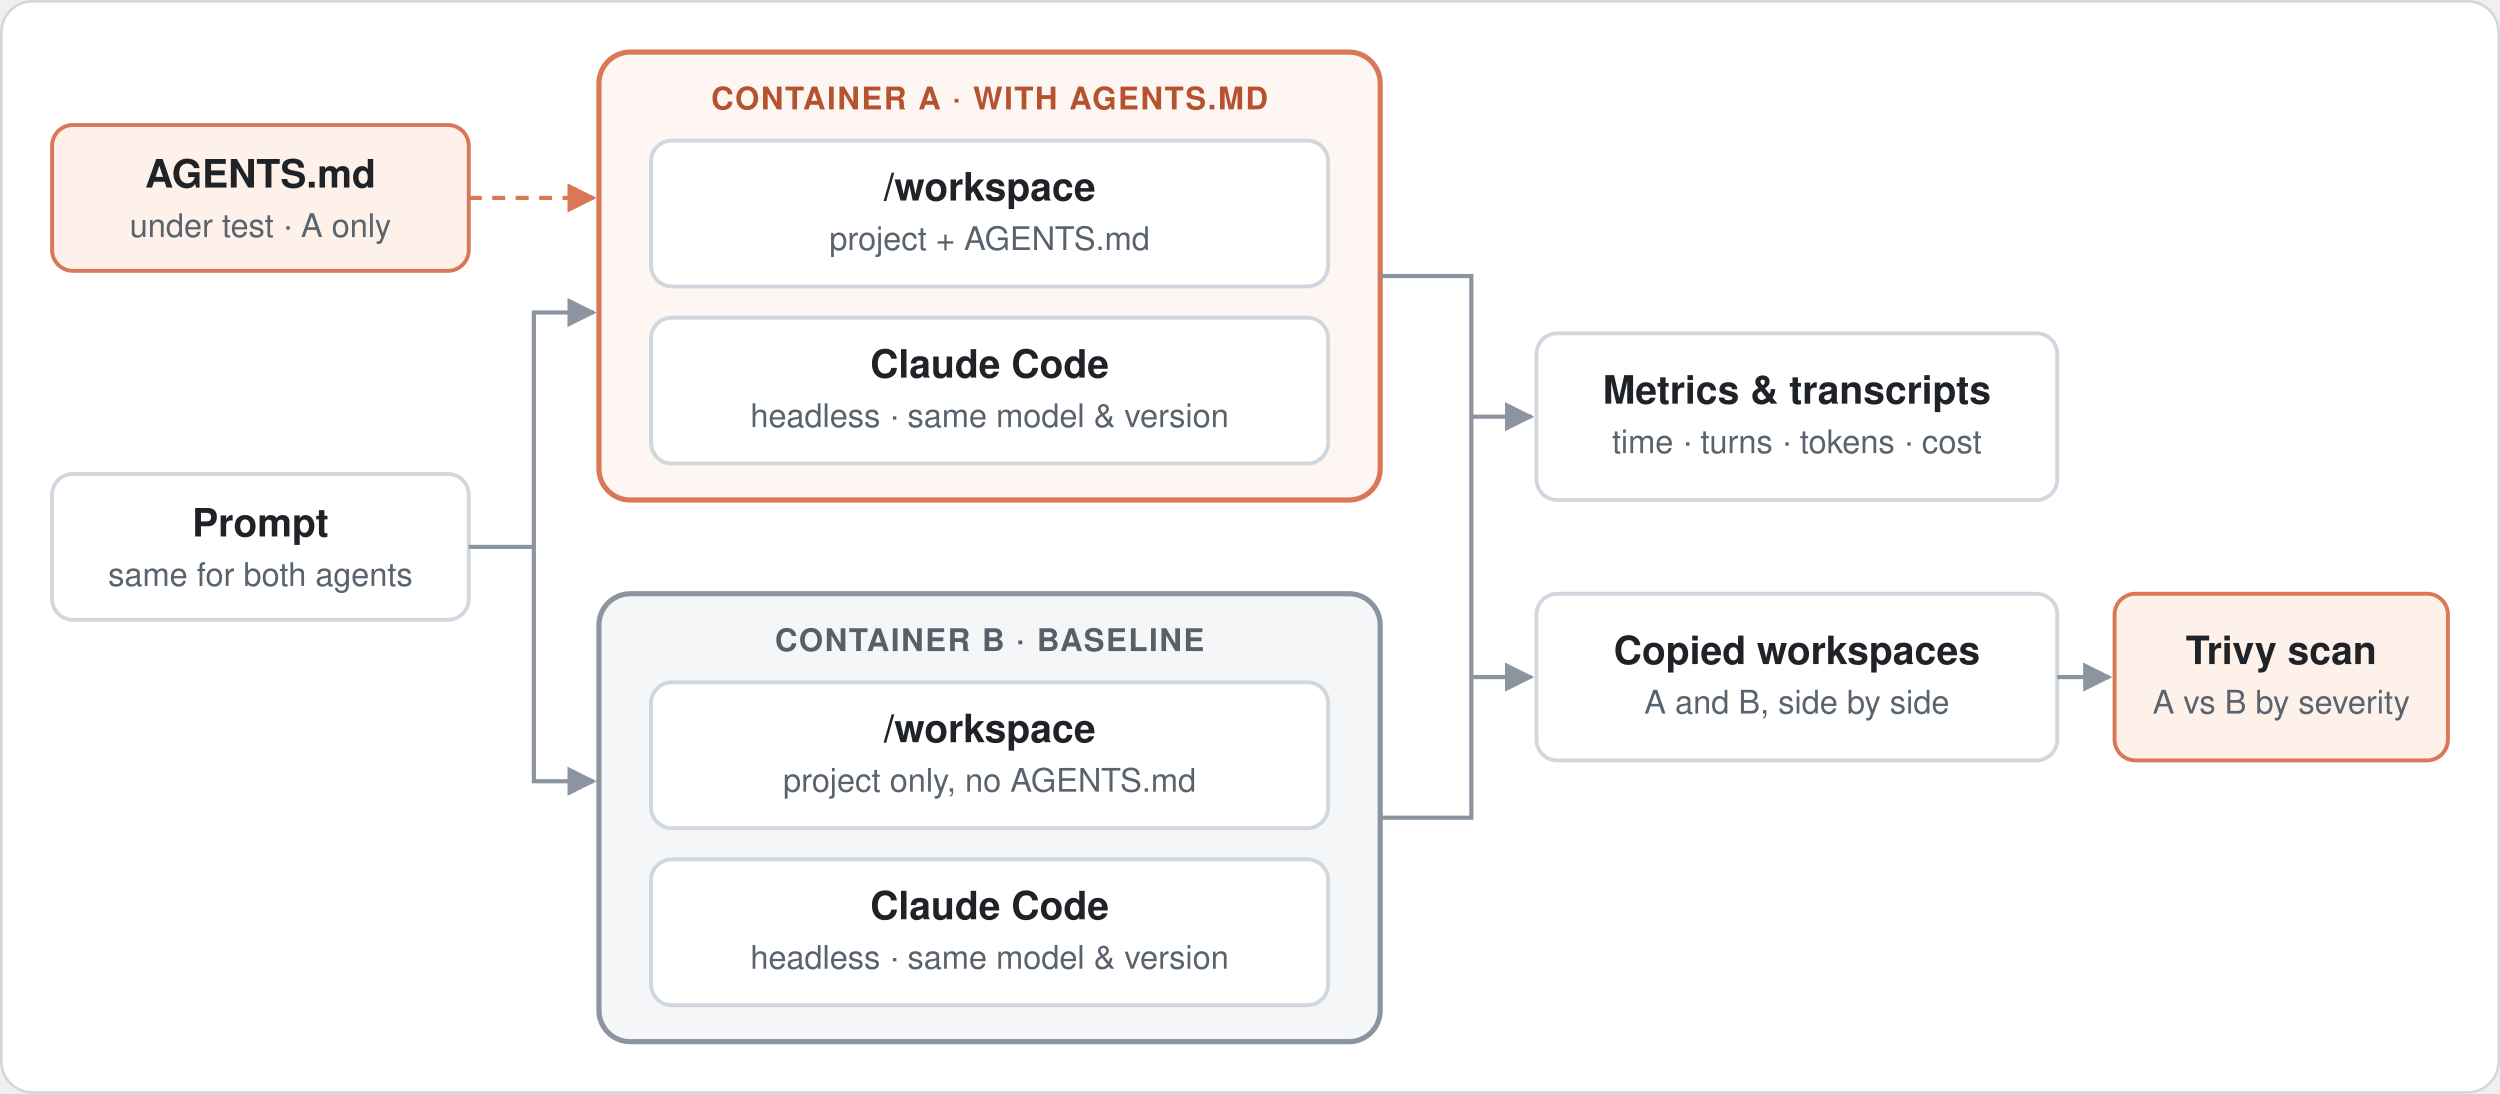
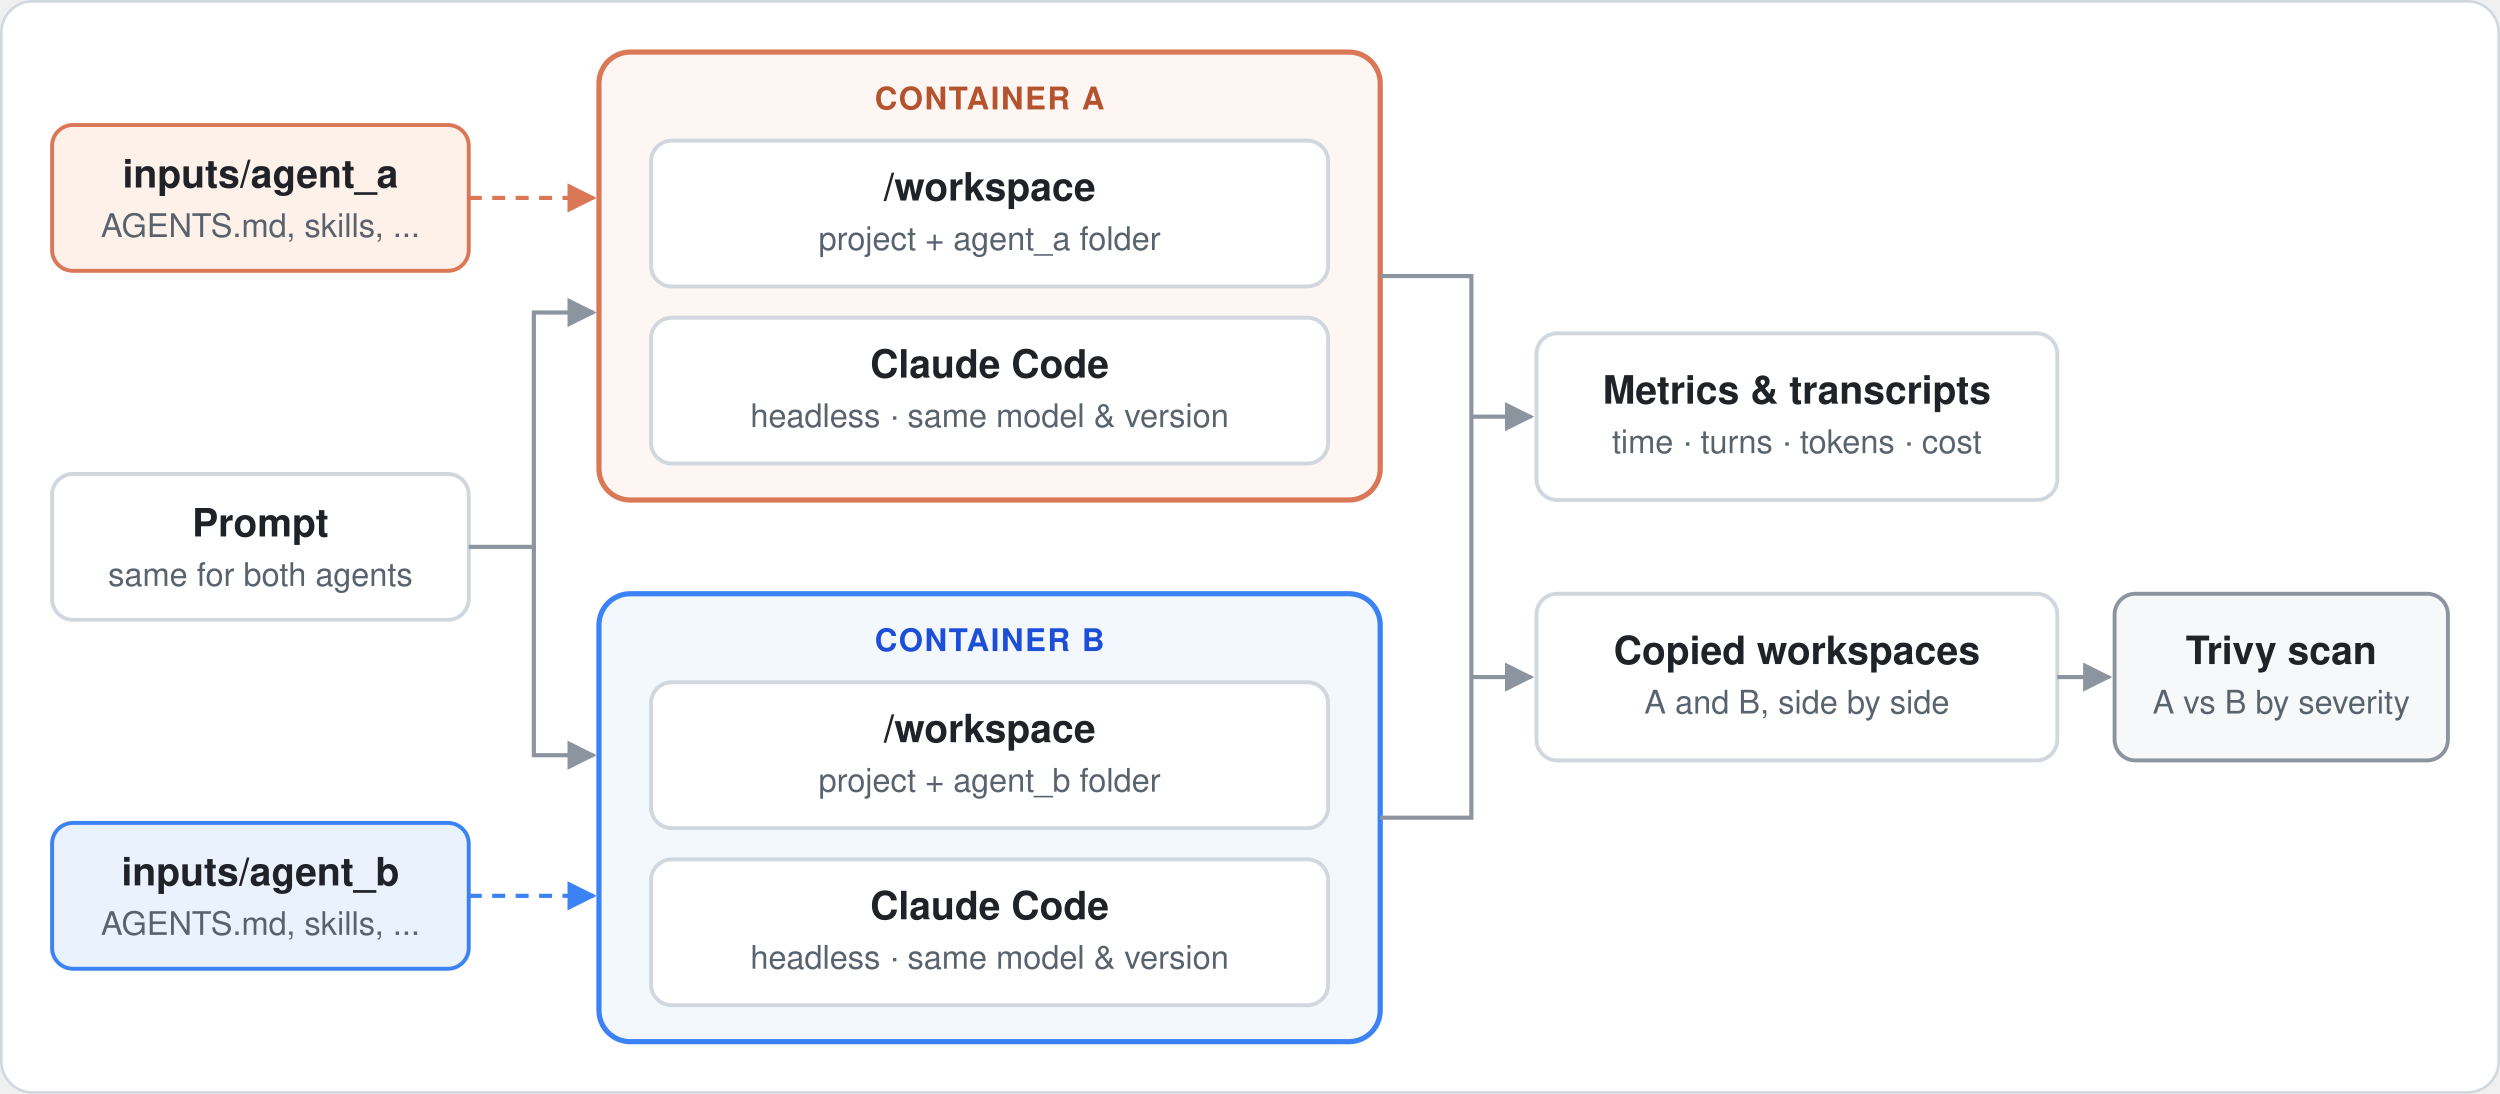
- <svg xmlns="http://www.w3.org/2000/svg" viewBox="0 0 960 420" width="960" height="420" role="img" aria-label="The same prompt goes to two isolated Docker containers running Claude Code. Container A also gets the AGENTS.md under test, container B is the baseline. Both produce metrics, transcripts and workspaces, which are scanned with Trivy and compared.">
+ <svg xmlns="http://www.w3.org/2000/svg" viewBox="0 0 960 420" width="960" height="420" role="img" aria-label="The same prompt goes to two isolated Docker containers running Claude Code. Each container also gets its own agent folder (AGENTS.md, skills, ...). Both produce metrics, transcripts and workspaces, which are scanned with Trivy and compared.">
  <style>
    .bg{fill:#ffffff;stroke:#d0d7de;stroke-width:1}
    .node{fill:#ffffff;stroke:#d0d7de;stroke-width:1.5}
-     .hl{fill:#fdf1ea;stroke:#d97757;stroke-width:1.5}
+     .hl-a{fill:#fdf1ea;stroke:#d97757;stroke-width:1.5}
+     .hl-b{fill:#eaf2fd;stroke:#3b82f6;stroke-width:1.5}
+     .hl{fill:#f6f8fa;stroke:#8c959f;stroke-width:1.5}
    .ctr-a{fill:#fdf6f2;stroke:#d97757;stroke-width:2}
-     .ctr-b{fill:#f4f6f8;stroke:#8c959f;stroke-width:2}
+     .ctr-b{fill:#f3f7fe;stroke:#3b82f6;stroke-width:2}
    .t,.s,.h{font-family:-apple-system,BlinkMacSystemFont,"Segoe UI",Helvetica,Arial,sans-serif;text-anchor:middle}
    .t{fill:#1f2328;font-size:15px;font-weight:600}
    .s{fill:#59636e;font-size:12.5px}
    .h{font-size:12px;font-weight:700;letter-spacing:.6px}
    .h-a{fill:#b5532f}
-     .h-b{fill:#57606a}
+     .h-b{fill:#1d4ed8}
    .wire{fill:none;stroke:#8c959f;stroke-width:1.6}
    .wire-a{fill:none;stroke:#d97757;stroke-width:1.6;stroke-dasharray:5 4}
+     .wire-b{fill:none;stroke:#3b82f6;stroke-width:1.6;stroke-dasharray:5 4}
    .tip{fill:#8c959f}
    .tip-a{fill:#d97757}
+     .tip-b{fill:#3b82f6}
    @media (prefers-color-scheme: dark){
      .bg{fill:#0d1117;stroke:#30363d}
      .node{fill:#161b22;stroke:#30363d}
-       .hl{fill:#2d1d16;stroke:#e08a68}
+       .hl-a{fill:#2d1d16;stroke:#e08a68}
+       .hl-b{fill:#142238;stroke:#60a5fa}
+       .hl{fill:#161b22;stroke:#6e7681}
      .ctr-a{fill:#1f1612;stroke:#e08a68}
-       .ctr-b{fill:#11161d;stroke:#6e7681}
+       .ctr-b{fill:#101a2b;stroke:#60a5fa}
      .t{fill:#e6edf3}
      .s{fill:#9198a1}
      .h-a{fill:#e08a68}
-       .h-b{fill:#9198a1}
+       .h-b{fill:#60a5fa}
      .wire{stroke:#6e7681}
      .wire-a{stroke:#e08a68}
+       .wire-b{stroke:#60a5fa}
      .tip{fill:#6e7681}
      .tip-a{fill:#e08a68}
+       .tip-b{fill:#60a5fa}
    }
  </style>
  <defs>
    <marker id="tip" viewBox="0 0 10 10" refX="9" refY="5" markerWidth="7" markerHeight="7" orient="auto">
      <path class="tip" d="M0,0 L10,5 L0,10 z" />
    </marker>
    <marker id="tip-a" viewBox="0 0 10 10" refX="9" refY="5" markerWidth="7" markerHeight="7" orient="auto">
      <path class="tip-a" d="M0,0 L10,5 L0,10 z" />
    </marker>
+     <marker id="tip-b" viewBox="0 0 10 10" refX="9" refY="5" markerWidth="7" markerHeight="7" orient="auto">
+       <path class="tip-b" d="M0,0 L10,5 L0,10 z" />
+     </marker>
  </defs>
  <rect class="bg" x="0.5" y="0.5" width="959" height="419" rx="12" />
-   <rect class="hl" x="20" y="48" width="160" height="56" rx="8" />
-   <text class="t" x="100" y="72">AGENTS.md</text>
-   <text class="s" x="100" y="91">under test · A only</text>
+   <rect class="hl-a" x="20" y="48" width="160" height="56" rx="8" />
+   <text class="t" x="100" y="72">inputs/agent_a</text>
+   <text class="s" x="100" y="91">AGENTS.md, skills, ...</text>
  <rect class="node" x="20" y="182" width="160" height="56" rx="8" />
  <text class="t" x="100" y="206">Prompt</text>
  <text class="s" x="100" y="225">same for both agents</text>
+   <rect class="hl-b" x="20" y="316" width="160" height="56" rx="8" />
+   <text class="t" x="100" y="340">inputs/agent_b</text>
+   <text class="s" x="100" y="359">AGENTS.md, skills, ...</text>
  <path class="wire-a" d="M180 76 H228" marker-end="url(#tip-a)" />
  <path class="wire" d="M180 210 H205 V120 H228" marker-end="url(#tip)" />
-   <path class="wire" d="M205 210 V300 H228" marker-end="url(#tip)" />
+   <path class="wire" d="M205 210 V290 H228" marker-end="url(#tip)" />
+   <path class="wire-b" d="M180 344 H228" marker-end="url(#tip-b)" />
  <rect class="ctr-a" x="230" y="20" width="300" height="172" rx="12" />
-   <text class="h h-a" x="380" y="42">CONTAINER A · WITH AGENTS.MD</text>
+   <text class="h h-a" x="380" y="42">CONTAINER A</text>
  <rect class="node" x="250" y="54" width="260" height="56" rx="8" />
  <text class="t" x="380" y="77">/workspace</text>
-   <text class="s" x="380" y="96">project + AGENTS.md</text>
+   <text class="s" x="380" y="96">project + agent_a folder</text>
  <rect class="node" x="250" y="122" width="260" height="56" rx="8" />
  <text class="t" x="380" y="145">Claude Code</text>
  <text class="s" x="380" y="164">headless · same model &amp; version</text>
  <rect class="ctr-b" x="230" y="228" width="300" height="172" rx="12" />
-   <text class="h h-b" x="380" y="250">CONTAINER B · BASELINE</text>
+   <text class="h h-b" x="380" y="250">CONTAINER B</text>
  <rect class="node" x="250" y="262" width="260" height="56" rx="8" />
  <text class="t" x="380" y="285">/workspace</text>
-   <text class="s" x="380" y="304">project only, no AGENTS.md</text>
+   <text class="s" x="380" y="304">project + agent_b folder</text>
  <rect class="node" x="250" y="330" width="260" height="56" rx="8" />
  <text class="t" x="380" y="353">Claude Code</text>
  <text class="s" x="380" y="372">headless · same model &amp; version</text>
  <path class="wire" d="M530 106 H565 V314 H530" />
  <path class="wire" d="M565 160 H588" marker-end="url(#tip)" />
  <path class="wire" d="M565 260 H588" marker-end="url(#tip)" />
  <rect class="node" x="590" y="128" width="200" height="64" rx="8" />
  <text class="t" x="690" y="155">Metrics &amp; transcripts</text>
  <text class="s" x="690" y="174">time · turns · tokens · cost</text>
  <rect class="node" x="590" y="228" width="200" height="64" rx="8" />
  <text class="t" x="690" y="255">Copied workspaces</text>
  <text class="s" x="690" y="274">A and B, side by side</text>
  <path class="wire" d="M790 260 H810" marker-end="url(#tip)" />
  <rect class="hl" x="812" y="228" width="128" height="64" rx="8" />
  <text class="t" x="876" y="255">Trivy scan</text>
  <text class="s" x="876" y="274">A vs B by severity</text>
</svg>
